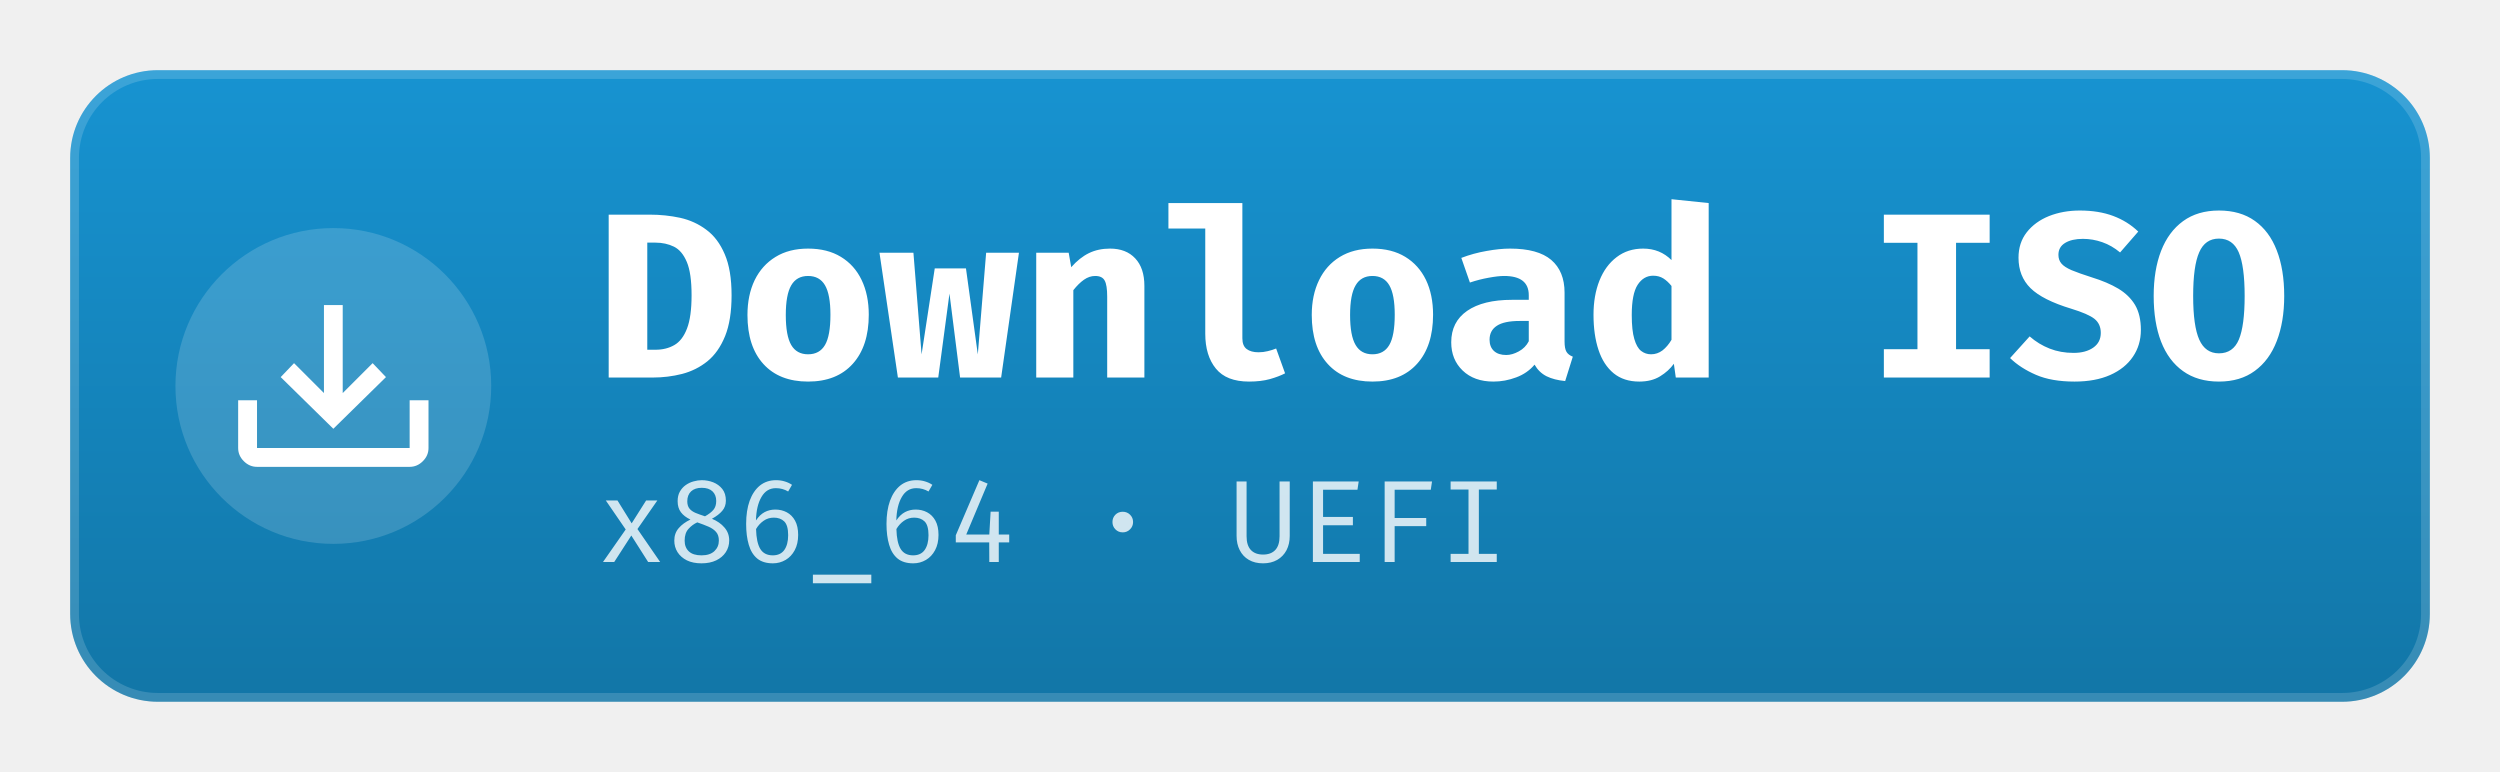
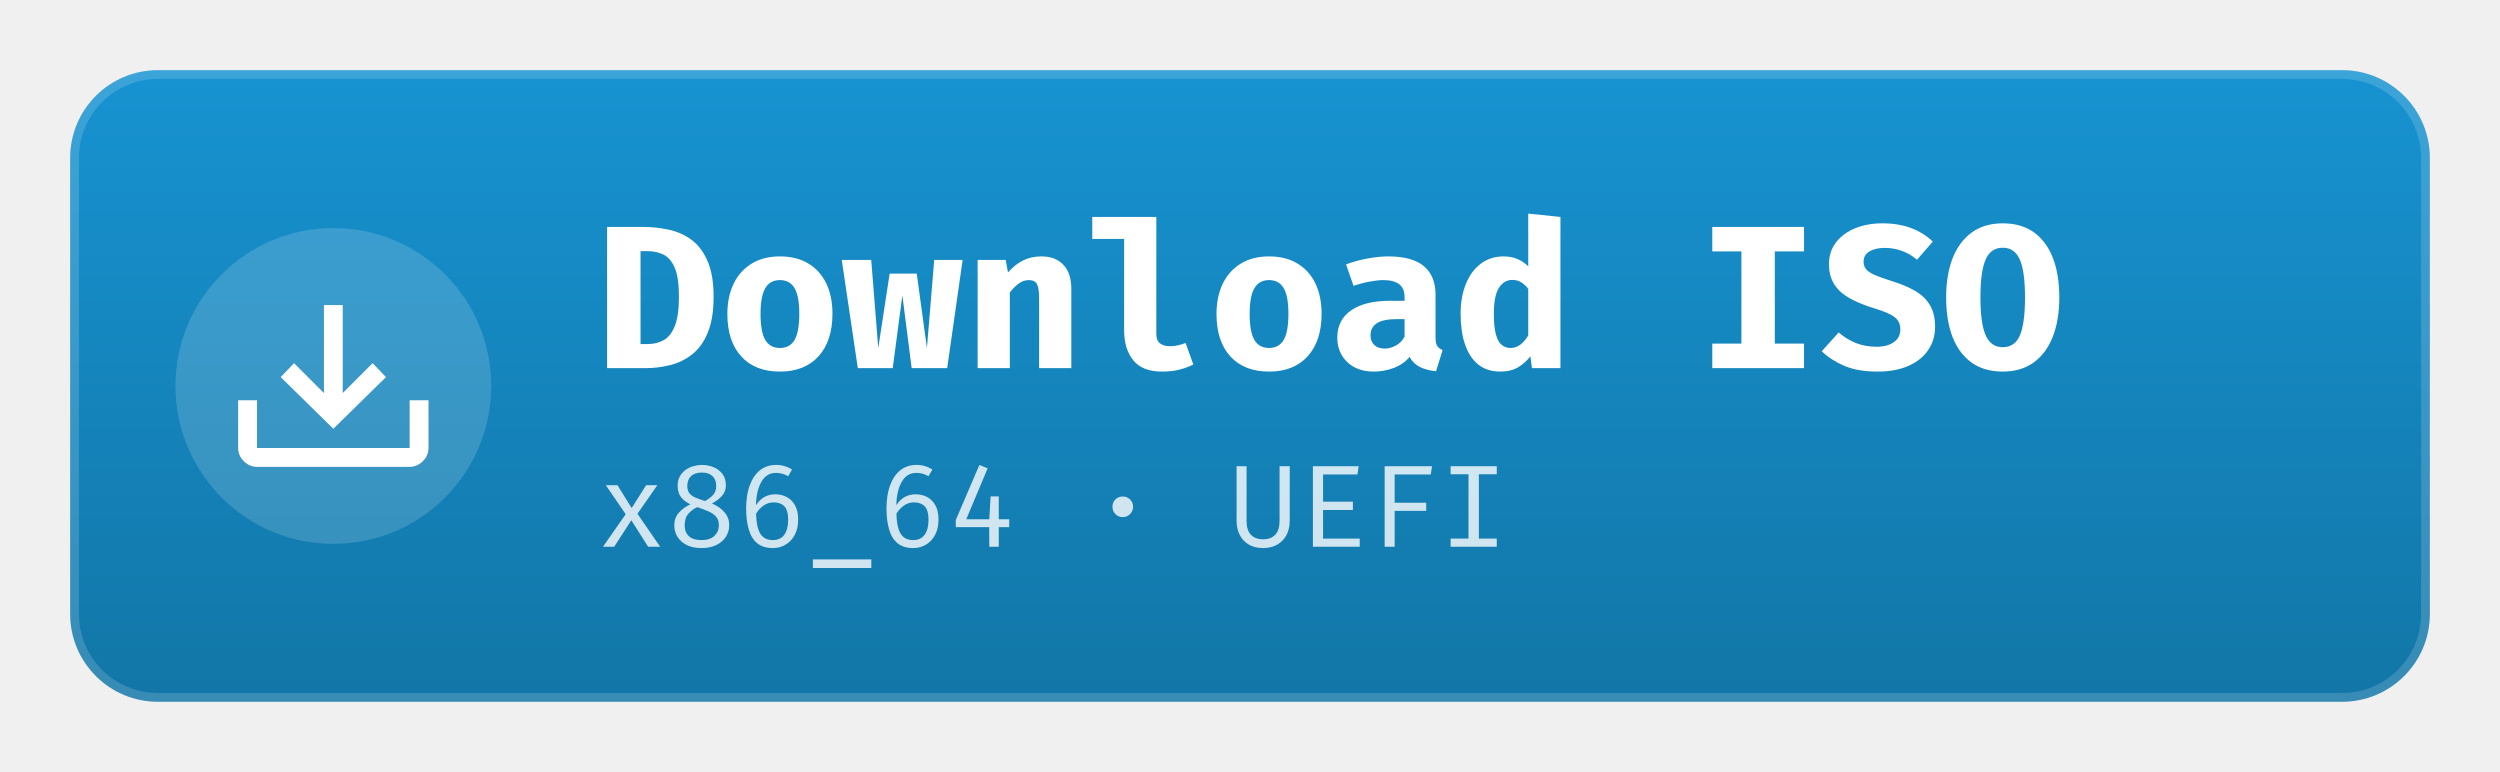
<svg xmlns="http://www.w3.org/2000/svg" width="285" height="88" viewBox="0 0 285 88">
  <g transform="translate(8 8)">
    <defs>
      <linearGradient id="fill" x1="0" y1="0" x2="0" y2="1">
        <stop offset="0" stop-color="#1793d1" />
        <stop offset="1" stop-color="#1276a7" />
      </linearGradient>
    </defs>
    <rect width="269" height="72" rx="10" fill="url(#fill)" />
    <rect x=".5" y=".5" width="268" height="71" rx="9.5" fill="none" stroke="#fff" stroke-opacity=".16" />
    <circle cx="30" cy="36" r="18" fill="#fff" fill-opacity=".16" />
    <path fill="#fff" d="M19.15 37.63H21.3V43.07H38.7V37.63H40.85V43.07Q40.85 43.94 40.2 44.58Q39.56 45.22 38.7 45.22H21.3Q20.44 45.22 19.8 44.58Q19.15 43.94 19.15 43.07ZM30 40.88 36 34.99 34.48 33.4 31.07 36.81V26.78H28.93V36.81L25.52 33.4L24 34.99Z" />
-     <path fill="#fff" d="M75.4 25.66Q75.4 28.49 74.66 30.32Q73.91 32.16 72.64 33.19Q71.37 34.21 69.75 34.63Q68.14 35.04 66.41 35.04H61.39V16.47H66.08Q67.87 16.47 69.54 16.83Q71.2 17.2 72.52 18.19Q73.85 19.17 74.62 20.98Q75.4 22.78 75.4 25.66ZM70.84 25.66Q70.84 23.15 70.3 21.87Q69.76 20.58 68.83 20.12Q67.89 19.66 66.73 19.66H65.79V31.87H66.73Q67.95 31.87 68.87 31.34Q69.8 30.81 70.32 29.45Q70.84 28.1 70.84 25.66ZM84.12 20.34Q86.32 20.34 87.86 21.28Q89.41 22.22 90.22 23.91Q91.04 25.61 91.04 27.88Q91.04 31.45 89.22 33.47Q87.4 35.5 84.12 35.5Q80.85 35.5 79.03 33.5Q77.21 31.5 77.21 27.91Q77.21 25.65 78.03 23.94Q78.86 22.24 80.41 21.29Q81.95 20.34 84.12 20.34ZM84.12 23.46Q82.82 23.46 82.2 24.53Q81.58 25.59 81.58 27.91Q81.58 30.27 82.2 31.33Q82.82 32.39 84.12 32.39Q85.43 32.39 86.05 31.33Q86.67 30.27 86.67 27.88Q86.67 25.58 86.05 24.52Q85.43 23.46 84.12 23.46ZM106.13 35.04H101.45L100.24 25.47L98.96 35.04H94.36L92.26 20.81H96.13L97.06 32.4L98.56 22.6H102.12L103.47 32.4L104.42 20.81H108.16ZM110.13 35.04V20.81H113.83L114.12 22.46Q115.07 21.38 116.13 20.86Q117.19 20.34 118.54 20.34Q120.37 20.34 121.41 21.45Q122.46 22.56 122.46 24.59V35.04H118.22V25.81Q118.22 24.49 117.93 23.98Q117.65 23.46 116.85 23.46Q116.18 23.46 115.57 23.89Q114.96 24.32 114.36 25.08V35.04ZM133.63 15.15V30.57Q133.63 31.42 134.12 31.79Q134.61 32.16 135.47 32.16Q136.02 32.16 136.53 32.03Q137.04 31.91 137.48 31.73L138.5 34.56Q137.78 34.93 136.76 35.22Q135.74 35.5 134.39 35.5Q131.81 35.5 130.61 34.02Q129.4 32.54 129.4 30.04V18.05H125.2V15.15ZM148.46 20.34Q150.66 20.34 152.2 21.28Q153.74 22.22 154.56 23.91Q155.37 25.61 155.37 27.88Q155.37 31.45 153.55 33.47Q151.73 35.5 148.46 35.5Q145.19 35.5 143.37 33.5Q141.54 31.5 141.54 27.91Q141.54 25.65 142.37 23.94Q143.19 22.24 144.74 21.29Q146.29 20.34 148.46 20.34ZM148.46 23.46Q147.16 23.46 146.54 24.53Q145.91 25.59 145.91 27.91Q145.91 30.27 146.54 31.33Q147.16 32.39 148.46 32.39Q149.76 32.39 150.38 31.33Q151 30.27 151 27.88Q151 25.58 150.38 24.52Q149.76 23.46 148.46 23.46ZM170.36 30.94Q170.36 31.74 170.58 32.11Q170.8 32.47 171.3 32.66L170.43 35.44Q169.17 35.32 168.3 34.89Q167.44 34.45 166.94 33.57Q166.12 34.55 164.85 35.02Q163.58 35.5 162.25 35.5Q160.05 35.5 158.74 34.24Q157.44 32.99 157.44 31.02Q157.44 28.7 159.25 27.44Q161.07 26.18 164.37 26.18H166.28V25.65Q166.28 23.46 163.47 23.46Q162.79 23.46 161.71 23.66Q160.64 23.85 159.57 24.21L158.59 21.4Q159.97 20.87 161.47 20.61Q162.96 20.34 164.14 20.34Q167.32 20.34 168.84 21.63Q170.36 22.93 170.36 25.36ZM163.71 32.47Q164.39 32.47 165.14 32.06Q165.9 31.65 166.28 30.9V28.59H165.24Q163.47 28.59 162.64 29.14Q161.81 29.68 161.81 30.73Q161.81 31.54 162.31 32.01Q162.81 32.47 163.71 32.47ZM182.55 14.71 186.79 15.15V35.04H183.04L182.82 33.47Q182.23 34.3 181.25 34.9Q180.28 35.5 178.88 35.5Q177.11 35.5 175.95 34.55Q174.79 33.59 174.23 31.89Q173.66 30.18 173.66 27.88Q173.66 25.69 174.34 23.98Q175.02 22.28 176.3 21.31Q177.57 20.34 179.32 20.34Q181.24 20.34 182.55 21.65ZM180.46 23.43Q179.37 23.43 178.69 24.47Q178.02 25.51 178.02 27.91Q178.02 29.67 178.31 30.64Q178.59 31.61 179.08 32Q179.58 32.39 180.22 32.39Q180.93 32.39 181.52 31.95Q182.1 31.5 182.55 30.74V24.6Q182.11 24.05 181.62 23.74Q181.12 23.43 180.46 23.43ZM218.82 16.47V19.68H214.99V31.81H218.82V35.04H206.76V31.81H210.59V19.68H206.76V16.47ZM236.06 29.61Q236.06 31.34 235.15 32.67Q234.25 34 232.56 34.75Q230.87 35.5 228.5 35.5Q225.87 35.5 224.1 34.73Q222.32 33.96 221.15 32.82L223.38 30.35Q224.41 31.25 225.66 31.74Q226.9 32.23 228.39 32.23Q229.77 32.23 230.63 31.63Q231.49 31.03 231.49 29.95Q231.49 28.93 230.77 28.35Q230.05 27.78 228.11 27.19Q224.85 26.2 223.48 24.85Q222.11 23.5 222.11 21.38Q222.11 19.68 223.05 18.48Q224 17.27 225.59 16.63Q227.19 16 229.1 16Q231.26 16 232.91 16.62Q234.56 17.24 235.76 18.4L233.69 20.78Q232.75 19.99 231.66 19.61Q230.58 19.23 229.45 19.23Q228.19 19.23 227.43 19.69Q226.66 20.15 226.66 21.05Q226.66 21.64 227 22.04Q227.33 22.44 228.16 22.8Q229 23.15 230.47 23.62Q232.23 24.16 233.48 24.9Q234.73 25.65 235.4 26.77Q236.06 27.9 236.06 29.61ZM252.4 25.74Q252.4 28.69 251.55 30.88Q250.71 33.07 249.05 34.28Q247.4 35.5 244.96 35.5Q242.53 35.5 240.87 34.31Q239.21 33.13 238.36 30.94Q237.52 28.76 237.52 25.74Q237.52 22.79 238.36 20.61Q239.21 18.42 240.87 17.21Q242.53 16 244.96 16Q247.4 16 249.05 17.18Q250.71 18.36 251.55 20.54Q252.4 22.72 252.4 25.74ZM247.89 25.74Q247.89 22.31 247.21 20.75Q246.53 19.2 244.96 19.2Q243.39 19.2 242.71 20.76Q242.02 22.32 242.02 25.74Q242.02 29.17 242.72 30.73Q243.42 32.28 244.96 32.28Q246.57 32.28 247.23 30.71Q247.89 29.13 247.89 25.74Z" />
-     <path fill="#fff" fill-opacity="0.8" d="M62.02 56.07H60.74L63.33 52.36L61.06 49.05H62.39L64.01 51.66L65.66 49.05H66.94L64.67 52.31L67.26 56.07H65.89L63.97 53.05ZM74.75 49.07Q74.75 49.75 74.34 50.23Q73.93 50.72 73.16 51.14Q74.06 51.51 74.59 52.14Q75.13 52.76 75.13 53.61Q75.13 54.35 74.74 54.95Q74.35 55.54 73.65 55.88Q72.94 56.22 71.97 56.22Q70.99 56.22 70.3 55.88Q69.61 55.53 69.24 54.95Q68.87 54.36 68.87 53.63Q68.87 52.78 69.38 52.2Q69.88 51.62 70.71 51.23Q69.99 50.89 69.62 50.39Q69.25 49.9 69.25 49.13Q69.25 48.5 69.5 48.05Q69.76 47.59 70.17 47.3Q70.58 47.01 71.06 46.88Q71.55 46.74 72 46.74Q72.67 46.74 73.3 46.98Q73.93 47.23 74.34 47.74Q74.75 48.26 74.75 49.07ZM70.35 49.15Q70.35 49.67 70.6 49.98Q70.84 50.28 71.29 50.47Q71.75 50.66 72.37 50.86Q73.01 50.5 73.33 50.12Q73.65 49.74 73.65 49.11Q73.65 48.42 73.22 48.01Q72.79 47.61 72 47.61Q71.22 47.61 70.79 48.01Q70.35 48.42 70.35 49.15ZM73.95 53.62Q73.95 53 73.63 52.64Q73.32 52.28 72.77 52.04Q72.21 51.8 71.49 51.55Q70.92 51.81 70.49 52.29Q70.05 52.77 70.05 53.63Q70.05 54.41 70.53 54.86Q71.01 55.31 71.97 55.31Q72.93 55.31 73.44 54.83Q73.95 54.35 73.95 53.62ZM80.47 46.74Q81 46.74 81.45 46.88Q81.9 47.01 82.29 47.27L81.85 48.03Q81.21 47.65 80.45 47.65Q79.39 47.65 78.81 48.65Q78.22 49.65 78.18 51.33Q78.62 50.67 79.17 50.38Q79.72 50.09 80.39 50.09Q81.1 50.09 81.69 50.4Q82.29 50.72 82.64 51.36Q82.99 52 82.99 52.98Q82.99 53.99 82.6 54.72Q82.21 55.45 81.56 55.83Q80.9 56.22 80.11 56.22Q78.99 56.22 78.32 55.67Q77.65 55.11 77.36 54.1Q77.06 53.09 77.06 51.73Q77.06 50.21 77.46 49.09Q77.87 47.97 78.63 47.35Q79.4 46.74 80.47 46.74ZM80.22 51.01Q79.56 51.01 79.05 51.37Q78.53 51.73 78.19 52.31Q78.23 53.86 78.68 54.59Q79.13 55.31 80.1 55.31Q80.97 55.31 81.41 54.7Q81.85 54.08 81.85 53.01Q81.85 51.88 81.4 51.44Q80.95 51.01 80.22 51.01ZM84.67 58.49V57.51H91.33V58.49ZM96.47 46.74Q97 46.74 97.45 46.88Q97.9 47.01 98.29 47.27L97.85 48.03Q97.21 47.65 96.45 47.65Q95.39 47.65 94.81 48.65Q94.22 49.65 94.18 51.33Q94.62 50.67 95.17 50.38Q95.72 50.09 96.39 50.09Q97.1 50.09 97.69 50.4Q98.29 50.72 98.64 51.36Q98.99 52 98.99 52.98Q98.99 53.99 98.6 54.72Q98.21 55.45 97.56 55.83Q96.9 56.22 96.11 56.22Q94.99 56.22 94.32 55.67Q93.65 55.11 93.36 54.1Q93.06 53.09 93.06 51.73Q93.06 50.21 93.46 49.09Q93.87 47.97 94.63 47.35Q95.4 46.74 96.47 46.74ZM96.22 51.01Q95.56 51.01 95.05 51.37Q94.53 51.73 94.19 52.31Q94.23 53.86 94.68 54.59Q95.13 55.31 96.1 55.31Q96.97 55.31 97.41 54.7Q97.85 54.08 97.85 53.01Q97.85 51.88 97.4 51.44Q96.95 51.01 96.22 51.01ZM105.86 50.33V52.94H107.05V53.83H105.86V56.07H104.78L104.77 53.83H100.96V53.02L103.65 46.74L104.59 47.13L102.15 52.94H104.78L104.93 50.33ZM118.82 51.51Q118.82 51.02 119.15 50.68Q119.49 50.34 119.99 50.34Q120.49 50.34 120.83 50.68Q121.17 51.02 121.17 51.51Q121.17 52 120.83 52.34Q120.49 52.69 119.99 52.69Q119.49 52.69 119.15 52.34Q118.82 52 118.82 51.51ZM139.03 46.89V53.09Q139.03 54.02 138.66 54.73Q138.29 55.43 137.6 55.83Q136.91 56.22 135.99 56.22Q135.04 56.22 134.36 55.82Q133.69 55.43 133.33 54.72Q132.97 54.02 132.97 53.09V46.89H134.11V53.13Q134.11 54.18 134.6 54.7Q135.09 55.22 135.99 55.22Q136.89 55.22 137.38 54.7Q137.87 54.18 137.87 53.13V46.89ZM142.83 47.83V50.93H146.23V51.88H142.83V55.14H147.01V56.07H141.67V46.89H146.89L146.75 47.83ZM150.99 47.83V51.05H154.59V51.98H150.99V56.07H149.85V46.89H155.25L155.11 47.83ZM162.63 46.89V47.81H160.59V55.14H162.63V56.07H157.37V55.14H159.41V47.81H157.37V46.89Z" />
+     <path fill="#fff" d="M73.35 25.84Q73.35 28.29 72.7 29.88Q72.06 31.47 70.95 32.36Q69.85 33.25 68.45 33.61Q67.05 33.97 65.55 33.97H61.21V17.87H65.27Q66.82 17.87 68.27 18.19Q69.71 18.51 70.86 19.36Q72 20.22 72.67 21.78Q73.35 23.34 73.35 25.84ZM69.4 25.84Q69.4 23.67 68.93 22.55Q68.46 21.44 67.65 21.03Q66.84 20.63 65.83 20.63H65.02V31.22H65.83Q66.89 31.22 67.69 30.76Q68.49 30.3 68.94 29.13Q69.4 27.95 69.4 25.84ZM80.91 21.23Q82.82 21.23 84.15 22.04Q85.49 22.85 86.2 24.32Q86.9 25.79 86.9 27.77Q86.9 30.86 85.32 32.61Q83.74 34.36 80.91 34.36Q78.08 34.36 76.5 32.63Q74.92 30.9 74.92 27.79Q74.92 25.83 75.63 24.35Q76.34 22.88 77.69 22.05Q79.03 21.23 80.91 21.23ZM80.91 23.93Q79.78 23.93 79.24 24.86Q78.7 25.78 78.7 27.79Q78.7 29.83 79.24 30.75Q79.78 31.67 80.91 31.67Q82.04 31.67 82.58 30.75Q83.12 29.83 83.12 27.77Q83.12 25.77 82.58 24.85Q82.04 23.93 80.91 23.93ZM99.98 33.97H95.93L94.87 25.68L93.77 33.97H89.79L87.96 21.63H91.32L92.12 31.68L93.42 23.19H96.51L97.67 31.68L98.5 21.63H101.74ZM103.45 33.97V21.63H106.65L106.91 23.06Q107.73 22.13 108.65 21.68Q109.57 21.23 110.74 21.23Q112.32 21.23 113.23 22.19Q114.13 23.15 114.13 24.91V33.97H110.46V25.97Q110.46 24.83 110.21 24.38Q109.96 23.93 109.28 23.93Q108.7 23.93 108.17 24.3Q107.64 24.68 107.12 25.34V33.97ZM123.82 16.73V30.09Q123.82 30.83 124.25 31.15Q124.67 31.47 125.41 31.47Q125.89 31.47 126.33 31.36Q126.77 31.25 127.16 31.1L128.04 33.55Q127.41 33.88 126.53 34.12Q125.65 34.36 124.47 34.36Q122.24 34.36 121.2 33.08Q120.15 31.8 120.15 29.64V19.24H116.52V16.73ZM136.67 21.23Q138.58 21.23 139.91 22.04Q141.25 22.85 141.96 24.32Q142.66 25.79 142.66 27.77Q142.66 30.86 141.08 32.61Q139.5 34.36 136.67 34.36Q133.84 34.36 132.26 32.63Q130.68 30.9 130.68 27.79Q130.68 25.83 131.39 24.35Q132.1 22.88 133.45 22.05Q134.79 21.23 136.67 21.23ZM136.67 23.93Q135.54 23.93 135 24.86Q134.46 25.78 134.46 27.79Q134.46 29.83 135 30.75Q135.54 31.67 136.67 31.67Q137.8 31.67 138.34 30.75Q138.88 29.83 138.88 27.77Q138.88 25.77 138.34 24.85Q137.8 23.93 136.67 23.93ZM155.65 30.42Q155.65 31.11 155.84 31.43Q156.03 31.74 156.46 31.9L155.71 34.32Q154.62 34.21 153.87 33.84Q153.12 33.46 152.69 32.69Q151.98 33.54 150.88 33.95Q149.77 34.36 148.62 34.36Q146.72 34.36 145.59 33.28Q144.45 32.19 144.45 30.48Q144.45 28.48 146.03 27.38Q147.6 26.29 150.46 26.29H152.12V25.83Q152.12 23.93 149.68 23.93Q149.09 23.93 148.16 24.1Q147.23 24.27 146.3 24.58L145.45 22.14Q146.65 21.69 147.94 21.46Q149.24 21.23 150.26 21.23Q153.01 21.23 154.33 22.35Q155.65 23.47 155.65 25.58ZM149.89 31.74Q150.48 31.74 151.13 31.39Q151.78 31.03 152.12 30.38V28.38H151.21Q149.68 28.38 148.96 28.85Q148.24 29.32 148.24 30.23Q148.24 30.94 148.68 31.34Q149.11 31.74 149.89 31.74ZM166.22 16.35 169.89 16.73V33.97H166.64L166.46 32.61Q165.94 33.33 165.1 33.85Q164.25 34.36 163.04 34.36Q161.51 34.36 160.5 33.54Q159.5 32.72 159 31.23Q158.51 29.75 158.51 27.77Q158.51 25.86 159.1 24.39Q159.69 22.91 160.8 22.07Q161.9 21.23 163.42 21.23Q165.08 21.23 166.22 22.36ZM164.41 23.91Q163.46 23.91 162.88 24.81Q162.3 25.71 162.3 27.79Q162.3 29.31 162.54 30.15Q162.78 31 163.21 31.33Q163.64 31.67 164.2 31.67Q164.82 31.67 165.32 31.29Q165.83 30.9 166.22 30.24V24.92Q165.84 24.44 165.41 24.18Q164.98 23.91 164.41 23.91ZM197.66 17.87V20.66H194.33V31.17H197.66V33.97H187.2V31.17H190.52V20.66H187.2V17.87ZM212.6 29.27Q212.6 30.76 211.81 31.91Q211.03 33.06 209.56 33.71Q208.1 34.36 206.04 34.36Q203.77 34.36 202.23 33.7Q200.69 33.03 199.68 32.04L201.61 29.9Q202.5 30.68 203.58 31.11Q204.66 31.53 205.95 31.53Q207.15 31.53 207.89 31.01Q208.64 30.5 208.64 29.56Q208.64 28.67 208.01 28.17Q207.39 27.67 205.71 27.16Q202.88 26.3 201.69 25.14Q200.5 23.97 200.5 22.13Q200.5 20.66 201.32 19.61Q202.14 18.57 203.52 18.01Q204.91 17.46 206.57 17.46Q208.44 17.46 209.87 18Q211.3 18.54 212.34 19.54L210.54 21.61Q209.73 20.92 208.79 20.59Q207.85 20.26 206.87 20.26Q205.78 20.26 205.12 20.66Q204.45 21.06 204.45 21.84Q204.45 22.35 204.74 22.7Q205.03 23.05 205.75 23.36Q206.47 23.67 207.75 24.07Q209.27 24.54 210.36 25.18Q211.45 25.83 212.02 26.8Q212.6 27.78 212.6 29.27ZM226.76 25.91Q226.76 28.46 226.03 30.36Q225.29 32.26 223.86 33.31Q222.42 34.36 220.31 34.36Q218.21 34.36 216.77 33.34Q215.33 32.31 214.59 30.42Q213.86 28.52 213.86 25.91Q213.86 23.35 214.59 21.46Q215.33 19.57 216.77 18.51Q218.21 17.46 220.31 17.46Q222.42 17.46 223.86 18.48Q225.29 19.51 226.03 21.4Q226.76 23.29 226.76 25.91ZM222.85 25.91Q222.85 22.93 222.26 21.59Q221.67 20.24 220.31 20.24Q218.95 20.24 218.36 21.59Q217.77 22.95 217.77 25.91Q217.77 28.88 218.37 30.23Q218.97 31.58 220.31 31.58Q221.7 31.58 222.28 30.21Q222.85 28.85 222.85 25.91Z" />
+     <path fill="#fff" fill-opacity="0.8" d="M62.02 54.33H60.74L63.33 50.62L61.06 47.31H62.39L64.01 49.92L65.66 47.31H66.94L64.67 50.57L67.26 54.33H65.89L63.97 51.31ZM74.75 47.33Q74.75 48.01 74.34 48.49Q73.93 48.98 73.16 49.4Q74.06 49.77 74.59 50.4Q75.13 51.02 75.13 51.87Q75.13 52.61 74.74 53.21Q74.35 53.8 73.65 54.14Q72.94 54.48 71.97 54.48Q70.99 54.48 70.3 54.14Q69.61 53.79 69.24 53.21Q68.87 52.62 68.87 51.89Q68.87 51.04 69.38 50.46Q69.88 49.88 70.71 49.49Q69.99 49.15 69.62 48.65Q69.25 48.16 69.25 47.39Q69.25 46.76 69.5 46.31Q69.76 45.85 70.17 45.56Q70.58 45.27 71.06 45.14Q71.55 45 72 45Q72.67 45 73.3 45.24Q73.93 45.49 74.34 46Q74.75 46.52 74.75 47.33ZM70.35 47.41Q70.35 47.93 70.6 48.24Q70.84 48.54 71.29 48.73Q71.75 48.92 72.37 49.12Q73.01 48.76 73.33 48.38Q73.65 48 73.65 47.37Q73.65 46.68 73.22 46.27Q72.79 45.87 72 45.87Q71.22 45.87 70.79 46.27Q70.35 46.68 70.35 47.41ZM73.95 51.88Q73.95 51.26 73.63 50.9Q73.32 50.54 72.77 50.3Q72.21 50.06 71.49 49.81Q70.92 50.07 70.49 50.55Q70.05 51.03 70.05 51.89Q70.05 52.67 70.53 53.12Q71.01 53.57 71.97 53.57Q72.93 53.57 73.44 53.09Q73.95 52.61 73.95 51.88ZM80.47 45Q81 45 81.45 45.14Q81.9 45.27 82.29 45.53L81.85 46.29Q81.21 45.91 80.45 45.91Q79.39 45.91 78.81 46.91Q78.22 47.91 78.18 49.59Q78.62 48.93 79.17 48.64Q79.72 48.35 80.39 48.35Q81.1 48.35 81.69 48.66Q82.29 48.98 82.64 49.62Q82.99 50.26 82.99 51.24Q82.99 52.25 82.6 52.98Q82.21 53.71 81.56 54.09Q80.9 54.48 80.11 54.48Q78.99 54.48 78.32 53.93Q77.65 53.37 77.36 52.36Q77.06 51.35 77.06 49.99Q77.06 48.47 77.46 47.35Q77.87 46.23 78.63 45.61Q79.4 45 80.47 45ZM80.22 49.27Q79.56 49.27 79.05 49.63Q78.53 49.99 78.19 50.57Q78.23 52.12 78.68 52.85Q79.13 53.57 80.1 53.57Q80.97 53.57 81.41 52.96Q81.85 52.34 81.85 51.27Q81.85 50.14 81.4 49.7Q80.95 49.27 80.22 49.27ZM84.67 56.75V55.77H91.33V56.75ZM96.47 45Q97 45 97.45 45.14Q97.9 45.27 98.29 45.53L97.85 46.29Q97.21 45.91 96.45 45.91Q95.39 45.91 94.81 46.91Q94.22 47.91 94.18 49.59Q94.62 48.93 95.17 48.64Q95.72 48.35 96.39 48.35Q97.1 48.35 97.69 48.66Q98.29 48.98 98.64 49.62Q98.99 50.26 98.99 51.24Q98.99 52.25 98.6 52.98Q98.21 53.71 97.56 54.09Q96.9 54.48 96.11 54.48Q94.99 54.48 94.32 53.93Q93.65 53.37 93.36 52.36Q93.06 51.35 93.06 49.99Q93.06 48.47 93.46 47.35Q93.87 46.23 94.63 45.61Q95.4 45 96.47 45ZM96.22 49.27Q95.56 49.27 95.05 49.63Q94.53 49.99 94.19 50.57Q94.23 52.12 94.68 52.85Q95.13 53.57 96.1 53.57Q96.97 53.57 97.41 52.96Q97.85 52.34 97.85 51.27Q97.85 50.14 97.4 49.7Q96.95 49.27 96.22 49.27ZM105.86 48.59V51.2H107.05V52.09H105.86V54.33H104.78L104.77 52.09H100.96V51.28L103.65 45L104.59 45.39L102.15 51.2H104.78L104.93 48.59ZM118.82 49.77Q118.82 49.28 119.15 48.94Q119.49 48.6 119.99 48.6Q120.49 48.6 120.83 48.94Q121.17 49.28 121.17 49.77Q121.17 50.26 120.83 50.6Q120.49 50.95 119.99 50.95Q119.49 50.95 119.15 50.6Q118.82 50.26 118.82 49.77ZM139.03 45.15V51.35Q139.03 52.28 138.66 52.99Q138.29 53.69 137.6 54.09Q136.91 54.48 135.99 54.48Q135.04 54.48 134.36 54.08Q133.69 53.69 133.33 52.98Q132.97 52.28 132.97 51.35V45.15H134.11V51.39Q134.11 52.44 134.6 52.96Q135.09 53.48 135.99 53.48Q136.89 53.48 137.38 52.96Q137.87 52.44 137.87 51.39V45.15ZM142.83 46.09V49.19H146.23V50.14H142.83V53.4H147.01V54.33H141.67V45.15H146.89L146.75 46.09ZM150.99 46.09V49.31H154.59V50.24H150.99V54.33H149.85V45.15H155.25L155.11 46.09ZM162.63 45.15V46.07H160.59V53.4H162.63V54.33H157.37V53.4H159.41V46.07H157.37V45.15Z" />
  </g>
</svg>
